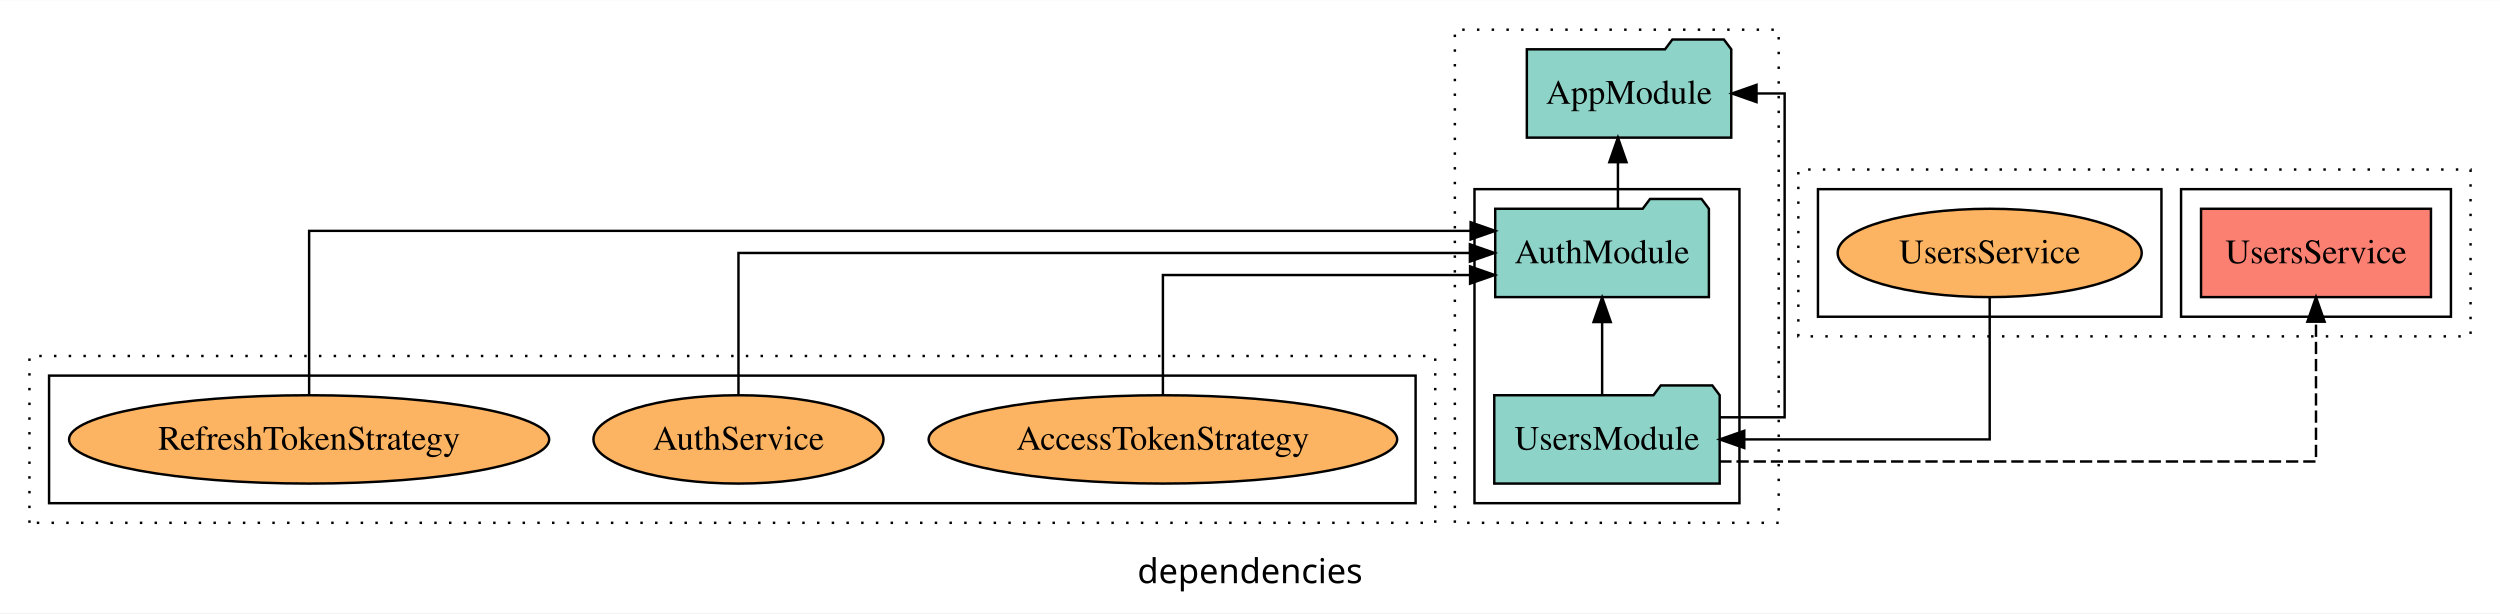
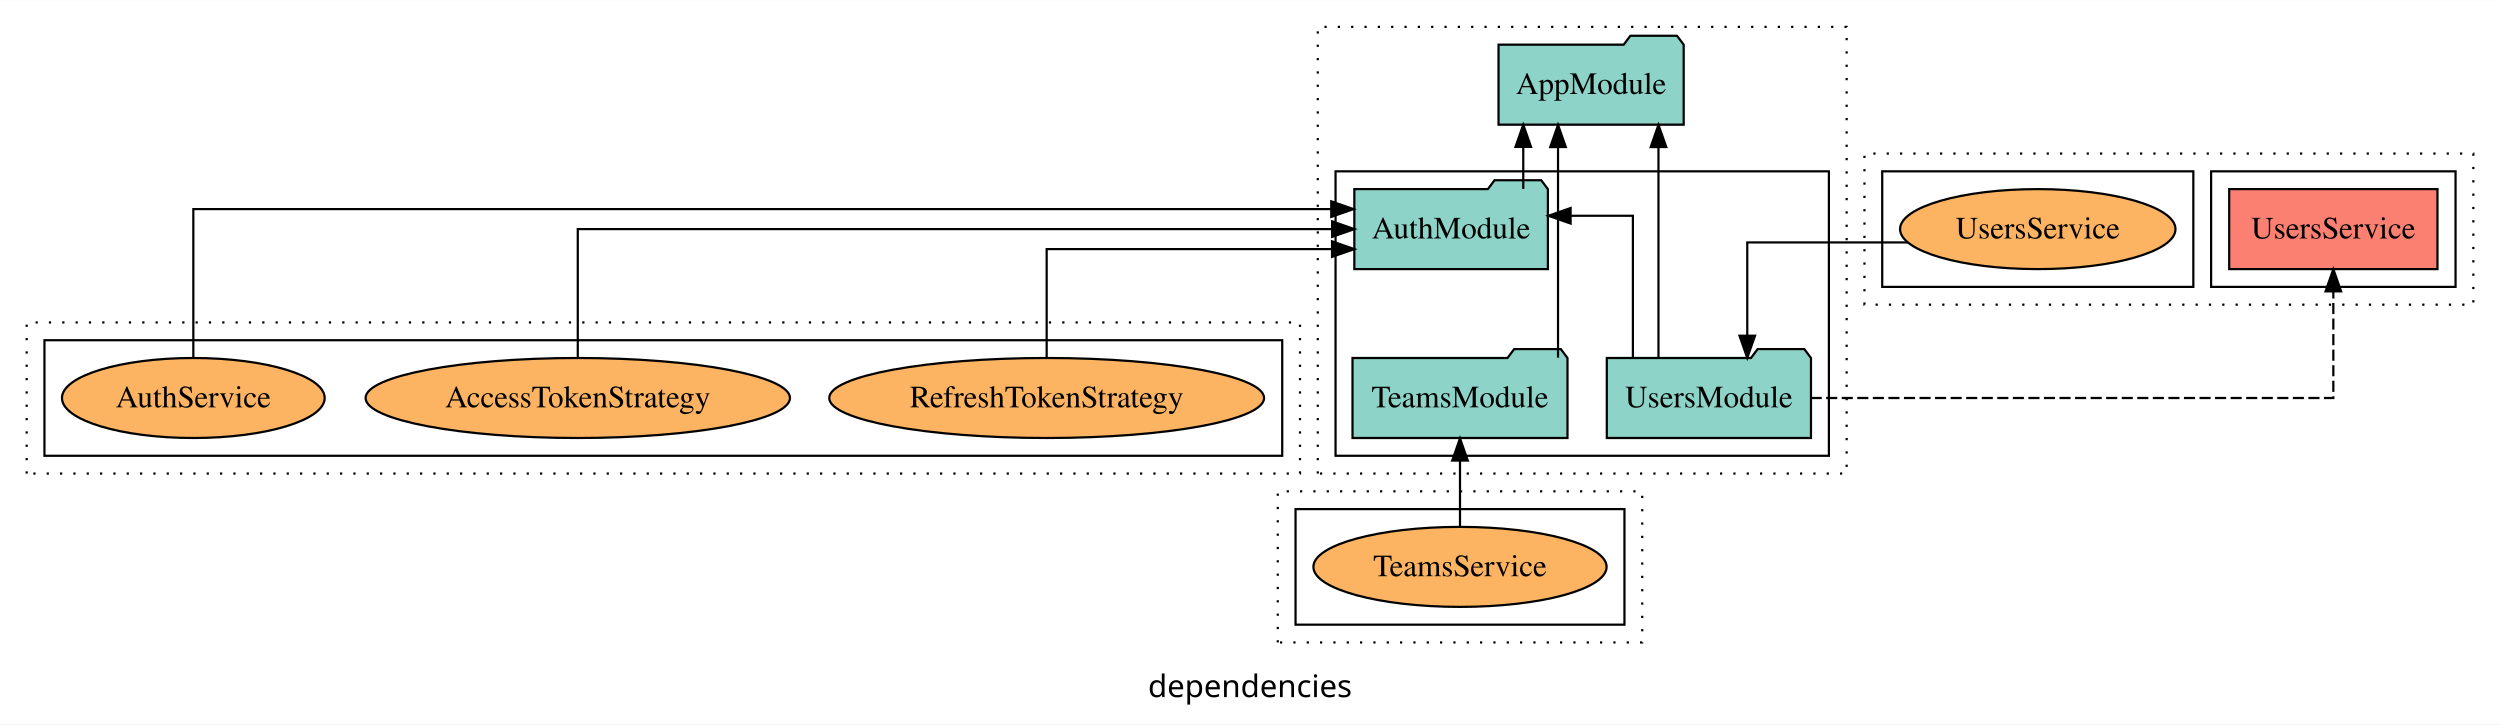
- <svg xmlns="http://www.w3.org/2000/svg" width="1019pt" height="250pt" viewBox="0.00 0.00 1019.00 249.80">
-   <g id="graph0" class="graph" transform="scale(1 1) rotate(0) translate(4 245.8)">
-     <polygon fill="white" stroke="transparent" points="-4,4 -4,-245.8 1015,-245.8 1015,4 -4,4" />
-     <text text-anchor="middle" x="505.5" y="-8.2" font-family="sans-serif" font-size="14.00">dependencies</text>
+ <svg xmlns="http://www.w3.org/2000/svg" width="1125pt" height="326pt" viewBox="0.00 0.00 1125.00 325.80">
+   <g id="graph0" class="graph" transform="scale(1 1) rotate(0) translate(4 321.8)">
+     <polygon fill="white" stroke="transparent" points="-4,4 -4,-321.8 1121,-321.8 1121,4 -4,4" />
+     <text text-anchor="middle" x="558.5" y="-8.2" font-family="sans-serif" font-size="14.00">dependencies</text>
    <g id="clust1" class="cluster">
-       <polygon fill="none" stroke="black" stroke-dasharray="1,5" points="589,-32.8 589,-233.8 721,-233.8 721,-32.8 589,-32.8" />
+       <polygon fill="none" stroke="black" stroke-dasharray="1,5" points="589,-108.8 589,-309.8 827,-309.8 827,-108.8 589,-108.8" />
    </g>
    <g id="clust3" class="cluster">
-       <polygon fill="none" stroke="black" points="597,-40.8 597,-168.8 705,-168.8 705,-40.8 597,-40.8" />
+       <polygon fill="none" stroke="black" points="597,-116.8 597,-244.8 819,-244.8 819,-116.8 597,-116.8" />
    </g>
    <g id="clust7" class="cluster">
-       <polygon fill="none" stroke="black" stroke-dasharray="1,5" points="8,-32.8 8,-100.8 581,-100.8 581,-32.8 8,-32.8" />
+       <polygon fill="none" stroke="black" stroke-dasharray="1,5" points="8,-108.8 8,-176.8 581,-176.8 581,-108.8 8,-108.8" />
    </g>
    <g id="clust12" class="cluster">
-       <polygon fill="none" stroke="black" points="16,-40.8 16,-92.8 573,-92.8 573,-40.8 16,-40.8" />
+       <polygon fill="none" stroke="black" points="16,-116.8 16,-168.8 573,-168.8 573,-116.8 16,-116.8" />
    </g>
    <g id="clust13" class="cluster">
-       <polygon fill="none" stroke="black" stroke-dasharray="1,5" points="729,-108.8 729,-176.8 1003,-176.8 1003,-108.8 729,-108.8" />
-     </g>
-     <g id="clust16" class="cluster">
-       <polygon fill="none" stroke="black" points="885,-116.8 885,-168.8 995,-168.8 995,-116.8 885,-116.8" />
+       <polygon fill="none" stroke="black" stroke-dasharray="1,5" points="571,-32.8 571,-100.8 735,-100.8 735,-32.8 571,-32.8" />
    </g>
    <g id="clust18" class="cluster">
-       <polygon fill="none" stroke="black" points="737,-116.8 737,-168.8 877,-168.8 877,-116.8 737,-116.8" />
+       <polygon fill="none" stroke="black" points="579,-40.8 579,-92.8 727,-92.8 727,-40.8 579,-40.8" />
+     </g>
+     <g id="clust19" class="cluster">
+       <polygon fill="none" stroke="black" stroke-dasharray="1,5" points="835,-184.8 835,-252.8 1109,-252.8 1109,-184.8 835,-184.8" />
+     </g>
+     <g id="clust22" class="cluster">
+       <polygon fill="none" stroke="black" points="991,-192.8 991,-244.8 1101,-244.8 1101,-192.8 991,-192.8" />
+     </g>
+     <g id="clust24" class="cluster">
+       <polygon fill="none" stroke="black" points="843,-192.8 843,-244.8 983,-244.8 983,-192.8 843,-192.8" />
    </g>
    <g id="node1" class="node">
-       <polygon fill="#8dd3c7" stroke="black" points="692.55,-160.8 689.55,-164.8 668.55,-164.8 665.55,-160.8 605.45,-160.8 605.45,-124.8 692.55,-124.8 692.55,-160.8" />
-       <text text-anchor="middle" x="649" y="-138.6" font-family="Times,serif" font-size="14.00">AuthModule</text>
+       <polygon fill="#8dd3c7" stroke="black" points="692.55,-236.8 689.55,-240.8 668.55,-240.8 665.55,-236.8 605.45,-236.8 605.45,-200.8 692.55,-200.8 692.55,-236.8" />
+       <text text-anchor="middle" x="649" y="-214.6" font-family="Times,serif" font-size="14.00">AuthModule</text>
+     </g>
+     <g id="node4" class="node">
+       <polygon fill="#8dd3c7" stroke="black" points="753.66,-301.8 750.66,-305.8 729.66,-305.8 726.66,-301.8 670.34,-301.8 670.34,-265.8 753.66,-265.8 753.66,-301.8" />
+       <text text-anchor="middle" x="712" y="-279.6" font-family="Times,serif" font-size="14.00">AppModule</text>
+     </g>
+     <g id="edge1" class="edge">
+       <path fill="none" stroke="black" d="M681.47,-236.91C681.47,-236.91 681.47,-255.79 681.47,-255.79" />
+       <polygon fill="black" stroke="black" points="677.97,-255.79 681.47,-265.79 684.97,-255.79 677.97,-255.79" />
+     </g>
+     <g id="node2" class="node">
+       <polygon fill="#8dd3c7" stroke="black" points="701.37,-160.8 698.37,-164.8 677.37,-164.8 674.37,-160.8 604.63,-160.8 604.63,-124.8 701.37,-124.8 701.37,-160.8" />
+       <text text-anchor="middle" x="653" y="-138.6" font-family="Times,serif" font-size="14.00">TeamsModule</text>
+     </g>
+     <g id="edge2" class="edge">
+       <path fill="none" stroke="black" d="M697.11,-160.94C697.11,-160.94 697.11,-255.73 697.11,-255.73" />
+       <polygon fill="black" stroke="black" points="693.61,-255.72 697.11,-265.73 700.61,-255.73 693.61,-255.72" />
    </g>
    <g id="node3" class="node">
-       <polygon fill="#8dd3c7" stroke="black" points="701.66,-225.8 698.66,-229.8 677.66,-229.8 674.66,-225.8 618.34,-225.8 618.34,-189.8 701.66,-189.8 701.66,-225.8" />
-       <text text-anchor="middle" x="660" y="-203.6" font-family="Times,serif" font-size="14.00">AppModule</text>
+       <polygon fill="#8dd3c7" stroke="black" points="810.94,-160.8 807.94,-164.8 786.94,-164.8 783.94,-160.8 719.06,-160.8 719.06,-124.8 810.94,-124.8 810.94,-160.8" />
+       <text text-anchor="middle" x="765" y="-138.6" font-family="Times,serif" font-size="14.00">UsersModule</text>
    </g>
-     <g id="edge1" class="edge">
-       <path fill="none" stroke="black" d="M655.47,-160.91C655.47,-160.91 655.47,-179.79 655.47,-179.79" />
-       <polygon fill="black" stroke="black" points="651.97,-179.79 655.47,-189.79 658.97,-179.79 651.97,-179.79" />
-     </g>
-     <g id="node2" class="node">
-       <polygon fill="#8dd3c7" stroke="black" points="696.94,-84.8 693.94,-88.8 672.94,-88.8 669.94,-84.8 605.06,-84.8 605.06,-48.8 696.94,-48.8 696.94,-84.8" />
-       <text text-anchor="middle" x="651" y="-62.6" font-family="Times,serif" font-size="14.00">UsersModule</text>
+     <g id="edge4" class="edge">
+       <path fill="none" stroke="black" d="M730.8,-161C730.8,-185.16 730.8,-224.8 730.8,-224.8 730.8,-224.8 702.77,-224.8 702.77,-224.8" />
+       <polygon fill="black" stroke="black" points="702.77,-221.3 692.77,-224.8 702.77,-228.3 702.77,-221.3" />
    </g>
    <g id="edge3" class="edge">
-       <path fill="none" stroke="black" d="M649.03,-84.81C649.03,-84.81 649.03,-114.65 649.03,-114.65" />
-       <polygon fill="black" stroke="black" points="645.53,-114.65 649.03,-124.65 652.53,-114.65 645.53,-114.65" />
+       <path fill="none" stroke="black" d="M742.31,-160.94C742.31,-160.94 742.31,-255.73 742.31,-255.73" />
+       <polygon fill="black" stroke="black" points="738.82,-255.72 742.31,-265.73 745.82,-255.73 738.82,-255.72" />
    </g>
-     <g id="edge2" class="edge">
-       <path fill="none" stroke="black" d="M696.87,-75.8C711.24,-75.8 723.42,-75.8 723.42,-75.8 723.42,-75.8 723.42,-207.8 723.42,-207.8 723.42,-207.8 711.95,-207.8 711.95,-207.8" />
-       <polygon fill="black" stroke="black" points="711.95,-204.3 701.95,-207.8 711.95,-211.3 711.95,-204.3" />
+     <g id="node9" class="node">
+       <polygon fill="#fb8072" stroke="black" points="1092.86,-236.8 999.14,-236.8 999.14,-200.8 1092.86,-200.8 1092.86,-236.8" />
+       <text text-anchor="middle" x="1046" y="-214.6" font-family="Times,serif" font-size="14.00">UsersService </text>
+     </g>
+     <g id="edge9" class="edge">
+       <path fill="none" stroke="black" stroke-dasharray="5,2" d="M810.77,-142.8C890.4,-142.8 1046,-142.8 1046,-142.8 1046,-142.8 1046,-190.79 1046,-190.79" />
+       <polygon fill="black" stroke="black" points="1042.5,-190.79 1046,-200.79 1049.5,-190.79 1042.5,-190.79" />
+     </g>
+     <g id="node5" class="node">
+       <ellipse fill="#fdb462" stroke="black" cx="256" cy="-142.8" rx="95.48" ry="18" />
+       <text text-anchor="middle" x="256" y="-138.6" font-family="Times,serif" font-size="14.00">AccessTokenStrategy</text>
+     </g>
+     <g id="edge5" class="edge">
+       <path fill="none" stroke="black" d="M256,-160.81C256,-183.29 256,-218.8 256,-218.8 256,-218.8 595.44,-218.8 595.44,-218.8" />
+       <polygon fill="black" stroke="black" points="595.44,-222.3 605.44,-218.8 595.44,-215.3 595.44,-222.3" />
+     </g>
+     <g id="node6" class="node">
+       <ellipse fill="#fdb462" stroke="black" cx="83" cy="-142.8" rx="59.11" ry="18" />
+       <text text-anchor="middle" x="83" y="-138.6" font-family="Times,serif" font-size="14.00">AuthService</text>
+     </g>
+     <g id="edge6" class="edge">
+       <path fill="none" stroke="black" d="M83,-160.83C83,-185.78 83,-227.8 83,-227.8 83,-227.8 595.06,-227.8 595.06,-227.8" />
+       <polygon fill="black" stroke="black" points="595.06,-231.3 605.06,-227.8 595.06,-224.3 595.06,-231.3" />
    </g>
    <g id="node7" class="node">
-       <polygon fill="#fb8072" stroke="black" points="986.86,-160.8 893.14,-160.8 893.14,-124.8 986.86,-124.8 986.86,-160.8" />
-       <text text-anchor="middle" x="940" y="-138.6" font-family="Times,serif" font-size="14.00">UsersService </text>
+       <ellipse fill="#fdb462" stroke="black" cx="467" cy="-142.8" rx="97.84" ry="18" />
+       <text text-anchor="middle" x="467" y="-138.6" font-family="Times,serif" font-size="14.00">RefreshTokenStrategy</text>
    </g>
    <g id="edge7" class="edge">
-       <path fill="none" stroke="black" stroke-dasharray="5,2" d="M696.79,-57.8C778.28,-57.8 940,-57.8 940,-57.8 940,-57.8 940,-114.77 940,-114.77" />
-       <polygon fill="black" stroke="black" points="936.5,-114.77 940,-124.77 943.5,-114.77 936.5,-114.77" />
-     </g>
-     <g id="node4" class="node">
-       <ellipse fill="#fdb462" stroke="black" cx="470" cy="-66.8" rx="95.48" ry="18" />
-       <text text-anchor="middle" x="470" y="-62.6" font-family="Times,serif" font-size="14.00">AccessTokenStrategy</text>
-     </g>
-     <g id="edge4" class="edge">
-       <path fill="none" stroke="black" d="M470,-85.11C470,-104.95 470,-133.8 470,-133.8 470,-133.8 595.21,-133.8 595.21,-133.8" />
-       <polygon fill="black" stroke="black" points="595.21,-137.3 605.21,-133.8 595.21,-130.3 595.21,-137.3" />
-     </g>
-     <g id="node5" class="node">
-       <ellipse fill="#fdb462" stroke="black" cx="297" cy="-66.8" rx="59.11" ry="18" />
-       <text text-anchor="middle" x="297" y="-62.6" font-family="Times,serif" font-size="14.00">AuthService</text>
-     </g>
-     <g id="edge5" class="edge">
-       <path fill="none" stroke="black" d="M297,-84.81C297,-107.29 297,-142.8 297,-142.8 297,-142.8 595.13,-142.8 595.13,-142.8" />
-       <polygon fill="black" stroke="black" points="595.13,-146.3 605.13,-142.8 595.13,-139.3 595.13,-146.3" />
-     </g>
-     <g id="node6" class="node">
-       <ellipse fill="#fdb462" stroke="black" cx="122" cy="-66.8" rx="97.84" ry="18" />
-       <text text-anchor="middle" x="122" y="-62.6" font-family="Times,serif" font-size="14.00">RefreshTokenStrategy</text>
-     </g>
-     <g id="edge6" class="edge">
-       <path fill="none" stroke="black" d="M122,-84.83C122,-109.78 122,-151.8 122,-151.8 122,-151.8 595.43,-151.8 595.43,-151.8" />
-       <polygon fill="black" stroke="black" points="595.43,-155.3 605.43,-151.8 595.42,-148.3 595.43,-155.3" />
+       <path fill="none" stroke="black" d="M467,-161.11C467,-180.95 467,-209.8 467,-209.8 467,-209.8 595.41,-209.8 595.41,-209.8" />
+       <polygon fill="black" stroke="black" points="595.41,-213.3 605.41,-209.8 595.41,-206.3 595.41,-213.3" />
    </g>
    <g id="node8" class="node">
-       <ellipse fill="#fdb462" stroke="black" cx="807" cy="-142.8" rx="61.97" ry="18" />
-       <text text-anchor="middle" x="807" y="-138.6" font-family="Times,serif" font-size="14.00">UsersService</text>
+       <ellipse fill="#fdb462" stroke="black" cx="653" cy="-66.8" rx="65.97" ry="18" />
+       <text text-anchor="middle" x="653" y="-62.6" font-family="Times,serif" font-size="14.00">TeamsService</text>
    </g>
    <g id="edge8" class="edge">
-       <path fill="none" stroke="black" d="M807,-124.79C807,-102.31 807,-66.8 807,-66.8 807,-66.8 706.96,-66.8 706.96,-66.8" />
-       <polygon fill="black" stroke="black" points="706.96,-63.3 696.96,-66.8 706.96,-70.3 706.96,-63.3" />
+       <path fill="none" stroke="black" d="M653,-84.81C653,-84.81 653,-114.65 653,-114.65" />
+       <polygon fill="black" stroke="black" points="649.5,-114.65 653,-124.65 656.5,-114.65 649.5,-114.65" />
+     </g>
+     <g id="node10" class="node">
+       <ellipse fill="#fdb462" stroke="black" cx="913" cy="-218.8" rx="61.97" ry="18" />
+       <text text-anchor="middle" x="913" y="-214.6" font-family="Times,serif" font-size="14.00">UsersService</text>
+     </g>
+     <g id="edge10" class="edge">
+       <path fill="none" stroke="black" d="M854.52,-212.8C819.71,-212.8 782.27,-212.8 782.27,-212.8 782.27,-212.8 782.27,-170.83 782.27,-170.83" />
+       <polygon fill="black" stroke="black" points="785.77,-170.83 782.27,-160.83 778.77,-170.83 785.77,-170.83" />
    </g>
  </g>
</svg>
